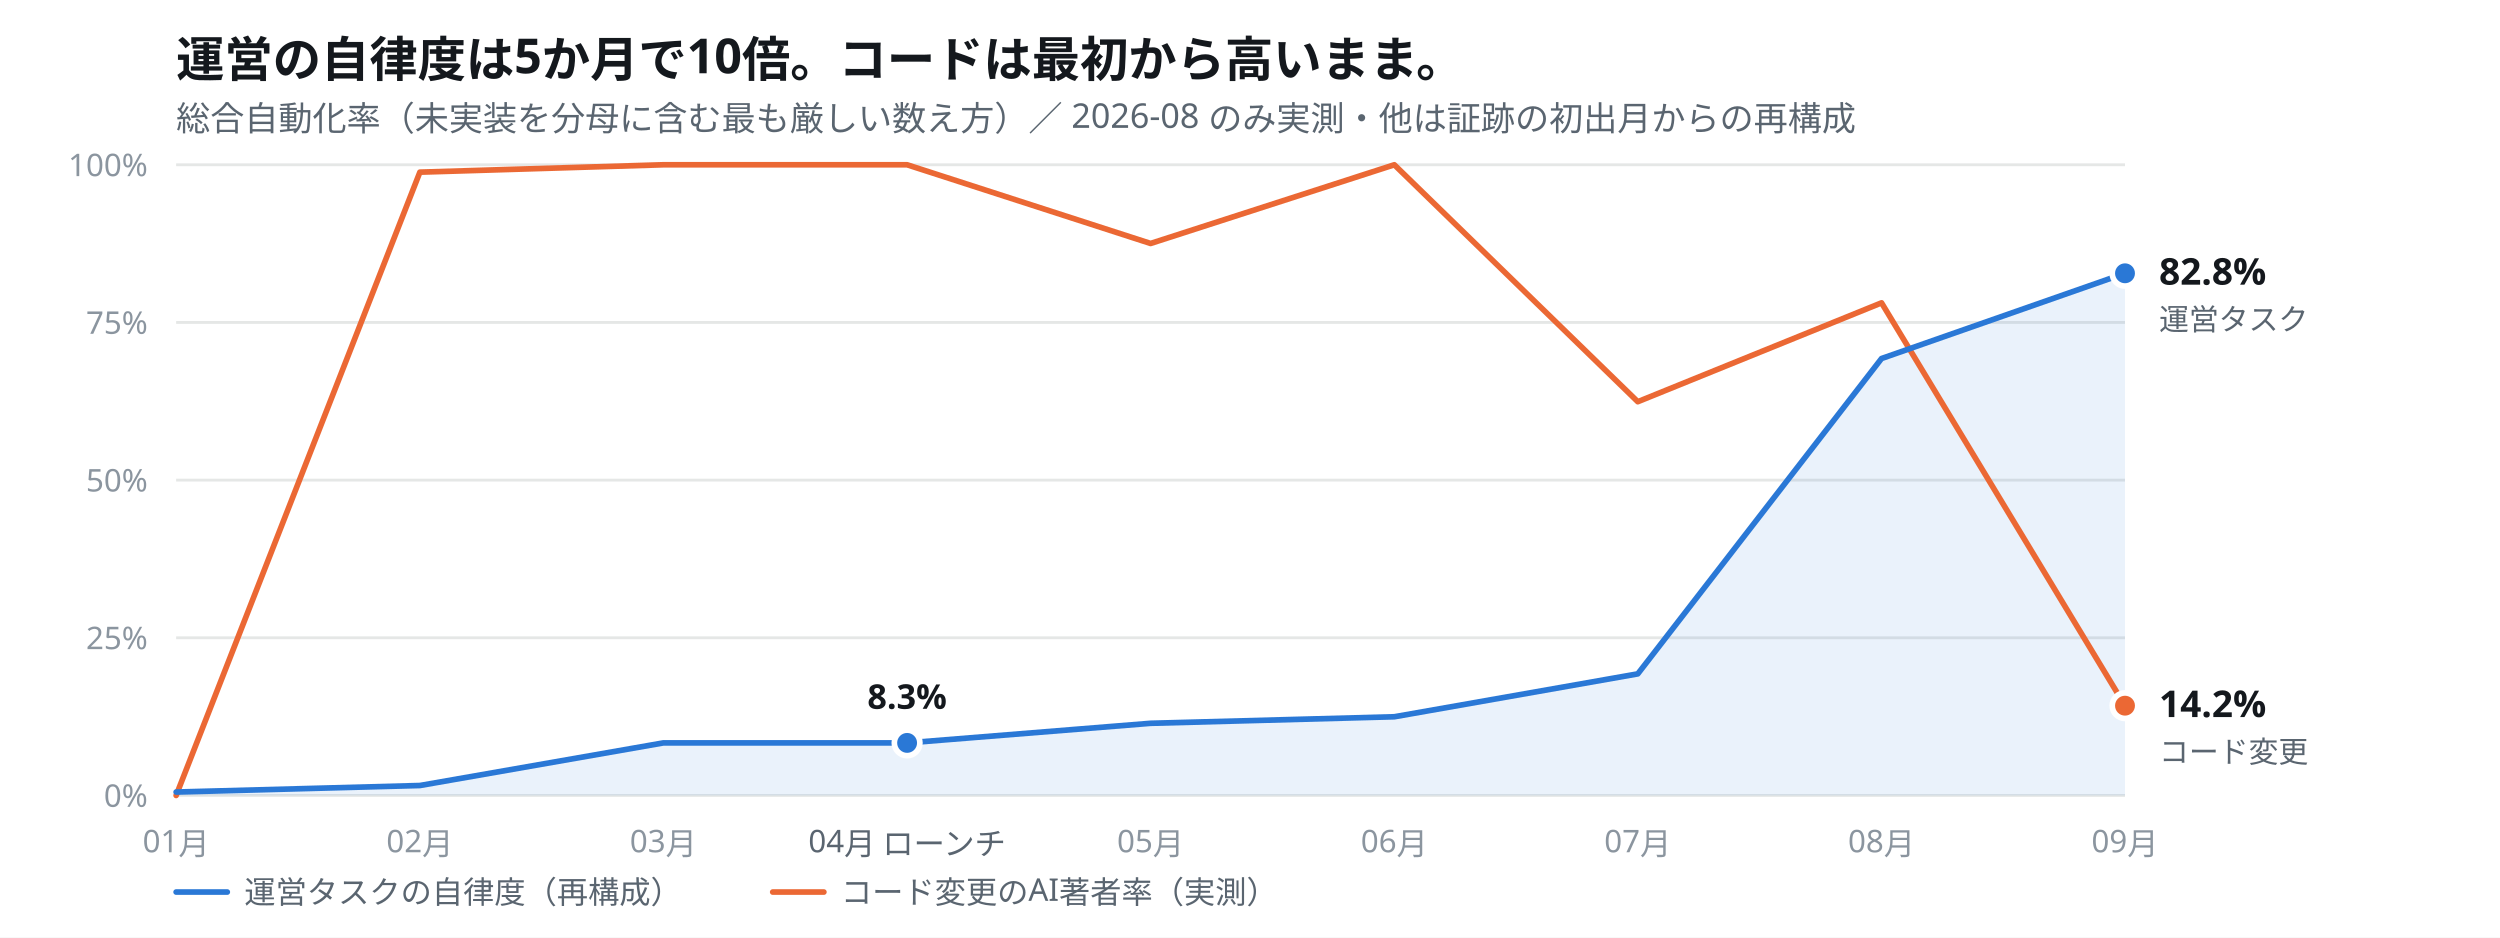
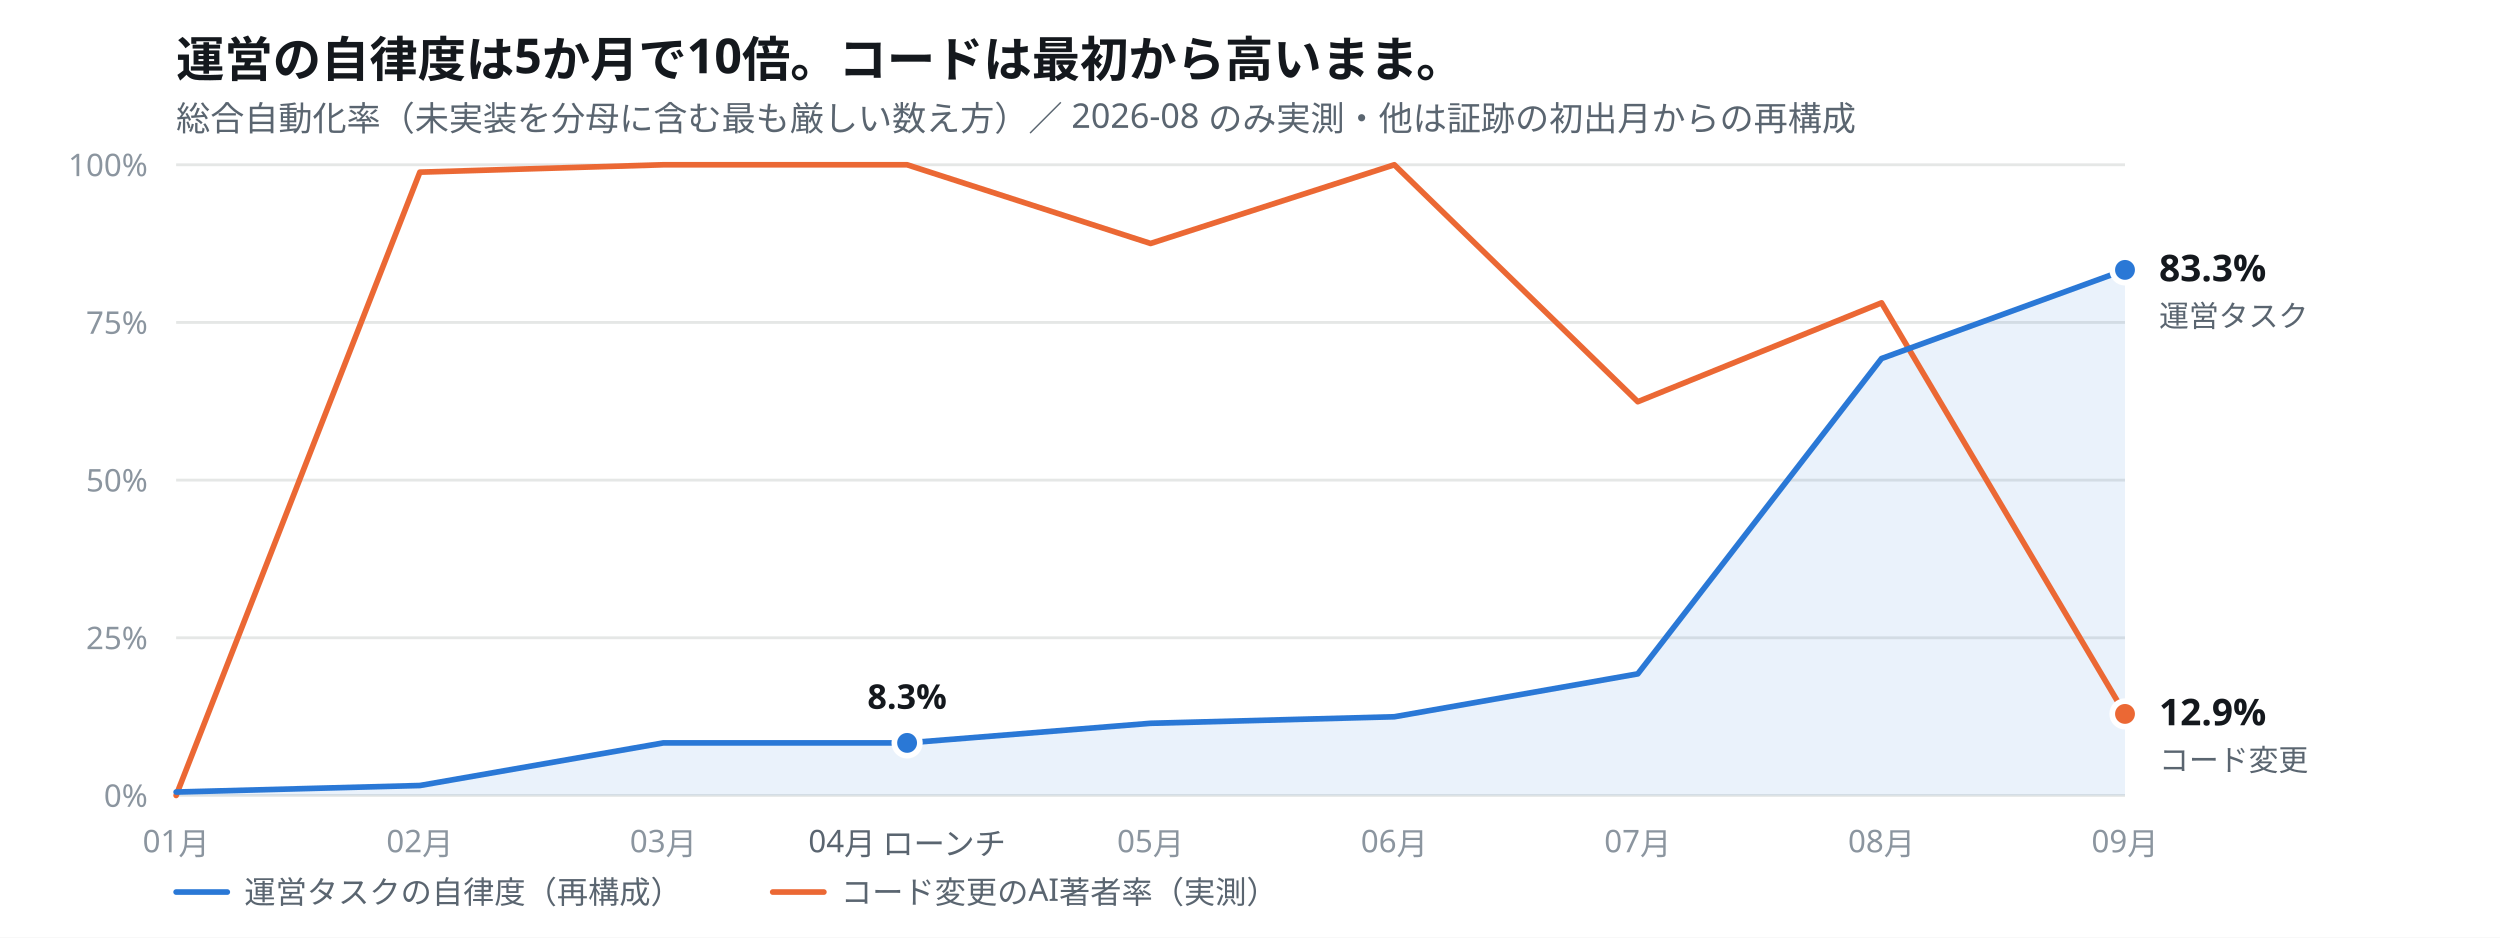
<svg xmlns="http://www.w3.org/2000/svg" viewBox="0 0 880 330" width="880" height="330" font-family="'Zen Kaku Gothic New','Hiragino Sans','Noto Sans JP',sans-serif" role="img" aria-label="運営タスクの自律度とコード変更のAI比率の月次推移">
  <rect width="880" height="330" fill="#ffffff" />
  <text x="62" y="27" fill="#14181d" font-size="17" font-weight="700">運営の自律度は5か月で10倍。コードは最初から高いまま。</text>
  <text x="62" y="46" fill="#5a6570" font-size="12">総合自動化率（未実装を分母に含む最も厳しい数え方）／ 2026-08 のみ実測・他は証跡の初出月からの再構成</text>
  <line x1="62" y1="280.0" x2="748" y2="280.0" stroke="#e5e7e6" stroke-width="1" />
  <text x="52" y="284.0" fill="#8b959f" font-size="11" text-anchor="end" font-variant-numeric="tabular-nums">0%</text>
  <line x1="62" y1="224.5" x2="748" y2="224.5" stroke="#e5e7e6" stroke-width="1" />
  <text x="52" y="228.5" fill="#8b959f" font-size="11" text-anchor="end" font-variant-numeric="tabular-nums">25%</text>
  <line x1="62" y1="169.0" x2="748" y2="169.0" stroke="#e5e7e6" stroke-width="1" />
  <text x="52" y="173.0" fill="#8b959f" font-size="11" text-anchor="end" font-variant-numeric="tabular-nums">50%</text>
  <line x1="62" y1="113.5" x2="748" y2="113.5" stroke="#e5e7e6" stroke-width="1" />
  <text x="52" y="117.5" fill="#8b959f" font-size="11" text-anchor="end" font-variant-numeric="tabular-nums">75%</text>
  <line x1="62" y1="58.0" x2="748" y2="58.0" stroke="#e5e7e6" stroke-width="1" />
  <text x="52" y="62.0" fill="#8b959f" font-size="11" text-anchor="end" font-variant-numeric="tabular-nums">100%</text>
  <text x="62.0" y="300" fill="#8b959f" font-size="11" text-anchor="middle">01月</text>
  <text x="147.8" y="300" fill="#8b959f" font-size="11" text-anchor="middle">02月</text>
  <text x="233.5" y="300" fill="#8b959f" font-size="11" text-anchor="middle">03月</text>
  <text x="319.3" y="300" fill="#5a6570" font-size="11" text-anchor="middle">04月 ローンチ</text>
  <text x="405.0" y="300" fill="#8b959f" font-size="11" text-anchor="middle">05月</text>
  <text x="490.8" y="300" fill="#8b959f" font-size="11" text-anchor="middle">06月</text>
  <text x="576.5" y="300" fill="#8b959f" font-size="11" text-anchor="middle">07月</text>
  <text x="662.3" y="300" fill="#8b959f" font-size="11" text-anchor="middle">08月</text>
  <text x="748.0" y="300" fill="#8b959f" font-size="11" text-anchor="middle">09月</text>
-   <polygon points="62,280 62.0,278.8 147.8,276.5 233.5,261.5 319.3,261.5 405.0,254.6 490.8,252.3 576.5,237.2 662.3,126.2 748.0,96.2 748,280" fill="#2a78d6" fill-opacity="0.1" />
-   <polyline points="62.0,280.0 147.8,60.6 233.5,58.0 319.3,58.0 405.0,85.7 490.8,58.0 576.5,141.4 662.3,106.6 748.0,248.4" fill="none" stroke="#eb6834" stroke-width="2" stroke-linejoin="round" stroke-linecap="round" />
-   <polyline points="62.0,278.8 147.8,276.5 233.5,261.5 319.3,261.5 405.0,254.6 490.8,252.3 576.5,237.2 662.3,126.2 748.0,96.2" fill="none" stroke="#2a78d6" stroke-width="2" stroke-linejoin="round" stroke-linecap="round" />
-   <circle cx="748.0" cy="96.2" r="4.5" fill="#2a78d6" stroke="#ffffff" stroke-width="2" />
-   <circle cx="748.0" cy="248.4" r="4.5" fill="#eb6834" stroke="#ffffff" stroke-width="2" />
+   <polygon points="62,280 62.0,278.8 147.8,276.5 233.5,261.5 319.3,261.5 405.0,254.6 490.8,252.3 576.5,237.2 662.3,126.2 748.0,95.0 748,280" fill="#2a78d6" fill-opacity="0.1" />
+   <polyline points="62.0,280.0 147.8,60.6 233.5,58.0 319.3,58.0 405.0,85.7 490.8,58.0 576.5,141.4 662.3,106.6 748.0,251.3" fill="none" stroke="#eb6834" stroke-width="2" stroke-linejoin="round" stroke-linecap="round" />
+   <polyline points="62.0,278.8 147.8,276.5 233.5,261.5 319.3,261.5 405.0,254.6 490.8,252.3 576.5,237.2 662.3,126.2 748.0,95.0" fill="none" stroke="#2a78d6" stroke-width="2" stroke-linejoin="round" stroke-linecap="round" />
+   <circle cx="748.0" cy="95.0" r="4.5" fill="#2a78d6" stroke="#ffffff" stroke-width="2" />
+   <circle cx="748.0" cy="251.3" r="4.5" fill="#eb6834" stroke="#ffffff" stroke-width="2" />
  <circle cx="319.3" cy="261.5" r="4.5" fill="#2a78d6" stroke="#ffffff" stroke-width="2" />
-   <text x="760" y="100.2" fill="#14181d" font-size="13" font-weight="700" font-variant-numeric="tabular-nums">82.8%</text>
-   <text x="760" y="116.2" fill="#5a6570" font-size="10.5">運営タスク</text>
-   <text x="760" y="252.4" fill="#14181d" font-size="13" font-weight="700" font-variant-numeric="tabular-nums">14.2%</text>
-   <text x="760" y="268.4" fill="#5a6570" font-size="10.5">コード変更</text>
+   <text x="760" y="99.0" fill="#14181d" font-size="13" font-weight="700" font-variant-numeric="tabular-nums">83.3%</text>
+   <text x="760" y="115.0" fill="#5a6570" font-size="10.5">運営タスク</text>
+   <text x="760" y="255.3" fill="#14181d" font-size="13" font-weight="700" font-variant-numeric="tabular-nums">12.9%</text>
+   <text x="760" y="271.3" fill="#5a6570" font-size="10.5">コード変更</text>
  <text x="319.3" y="249.5" fill="#14181d" font-size="12" font-weight="700" text-anchor="middle" font-variant-numeric="tabular-nums">8.3%</text>
  <line x1="62" y1="314" x2="80" y2="314" stroke="#2a78d6" stroke-width="2" stroke-linecap="round" />
  <text x="86" y="318" fill="#5a6570" font-size="11">運営タスクの自律度（再構成）</text>
  <line x1="272" y1="314" x2="290" y2="314" stroke="#eb6834" stroke-width="2" stroke-linecap="round" />
  <text x="296" y="318" fill="#5a6570" font-size="11">コード変更のAI著者率（実測）</text>
</svg>
